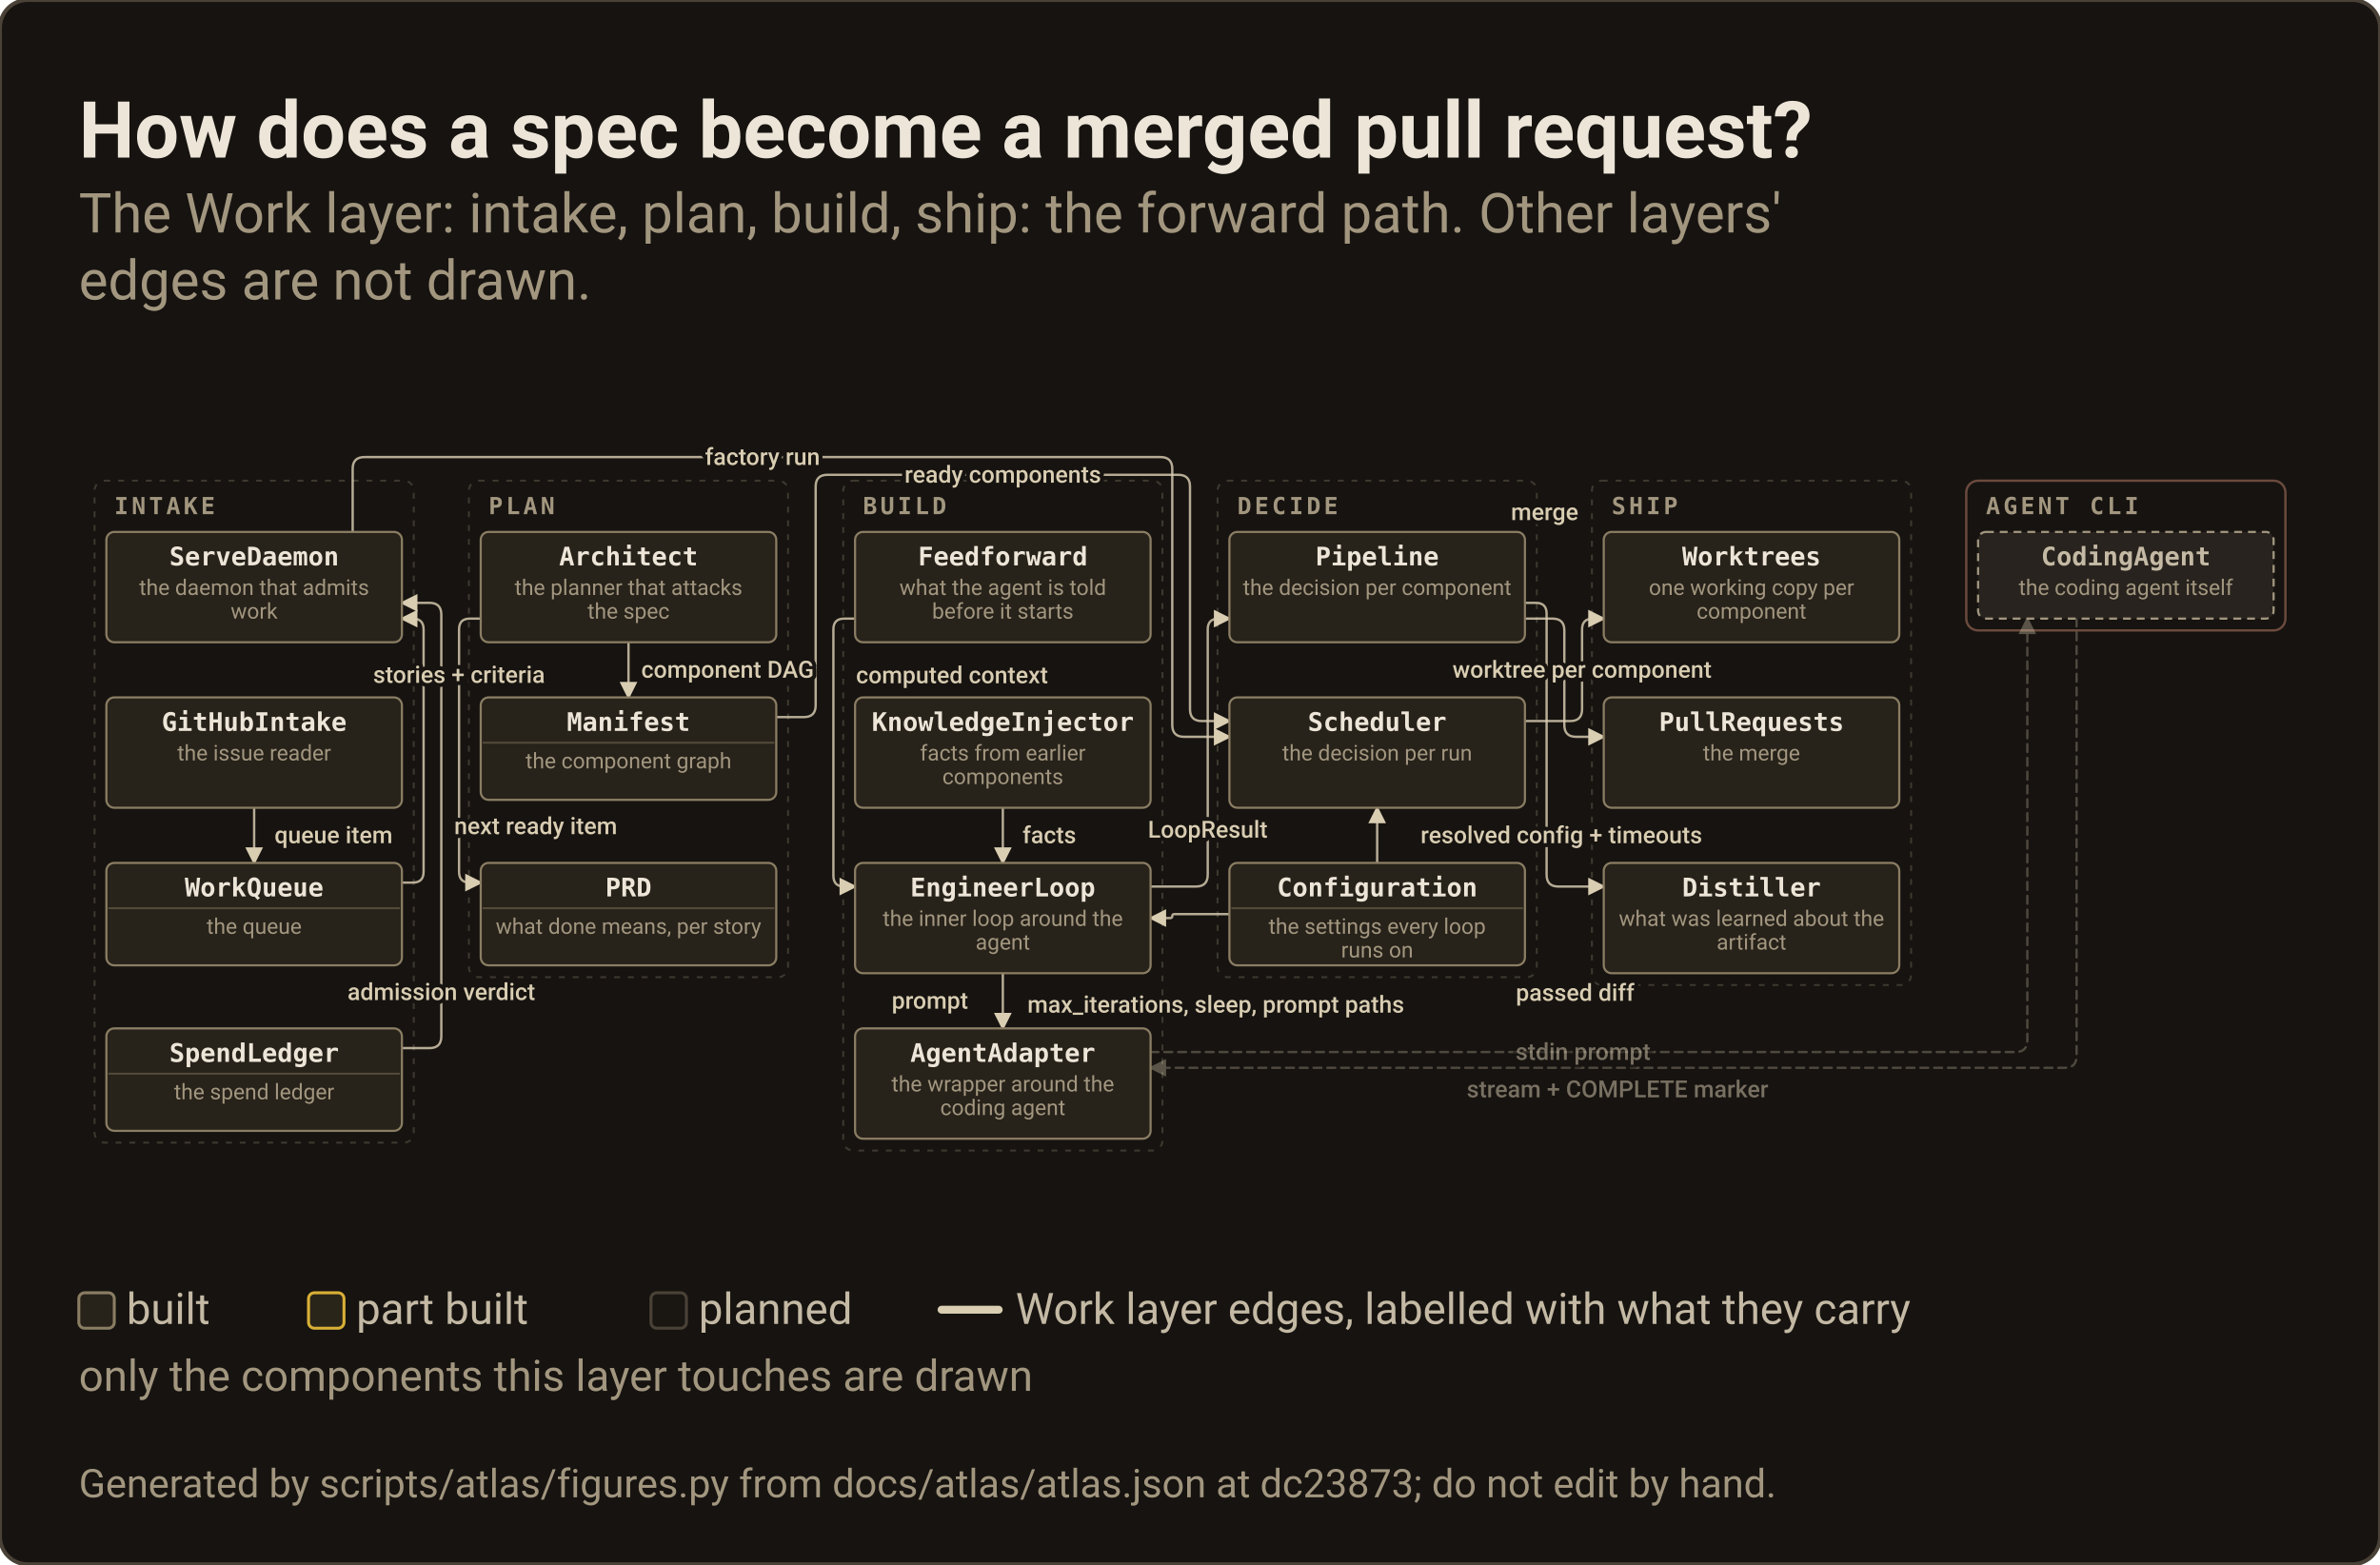
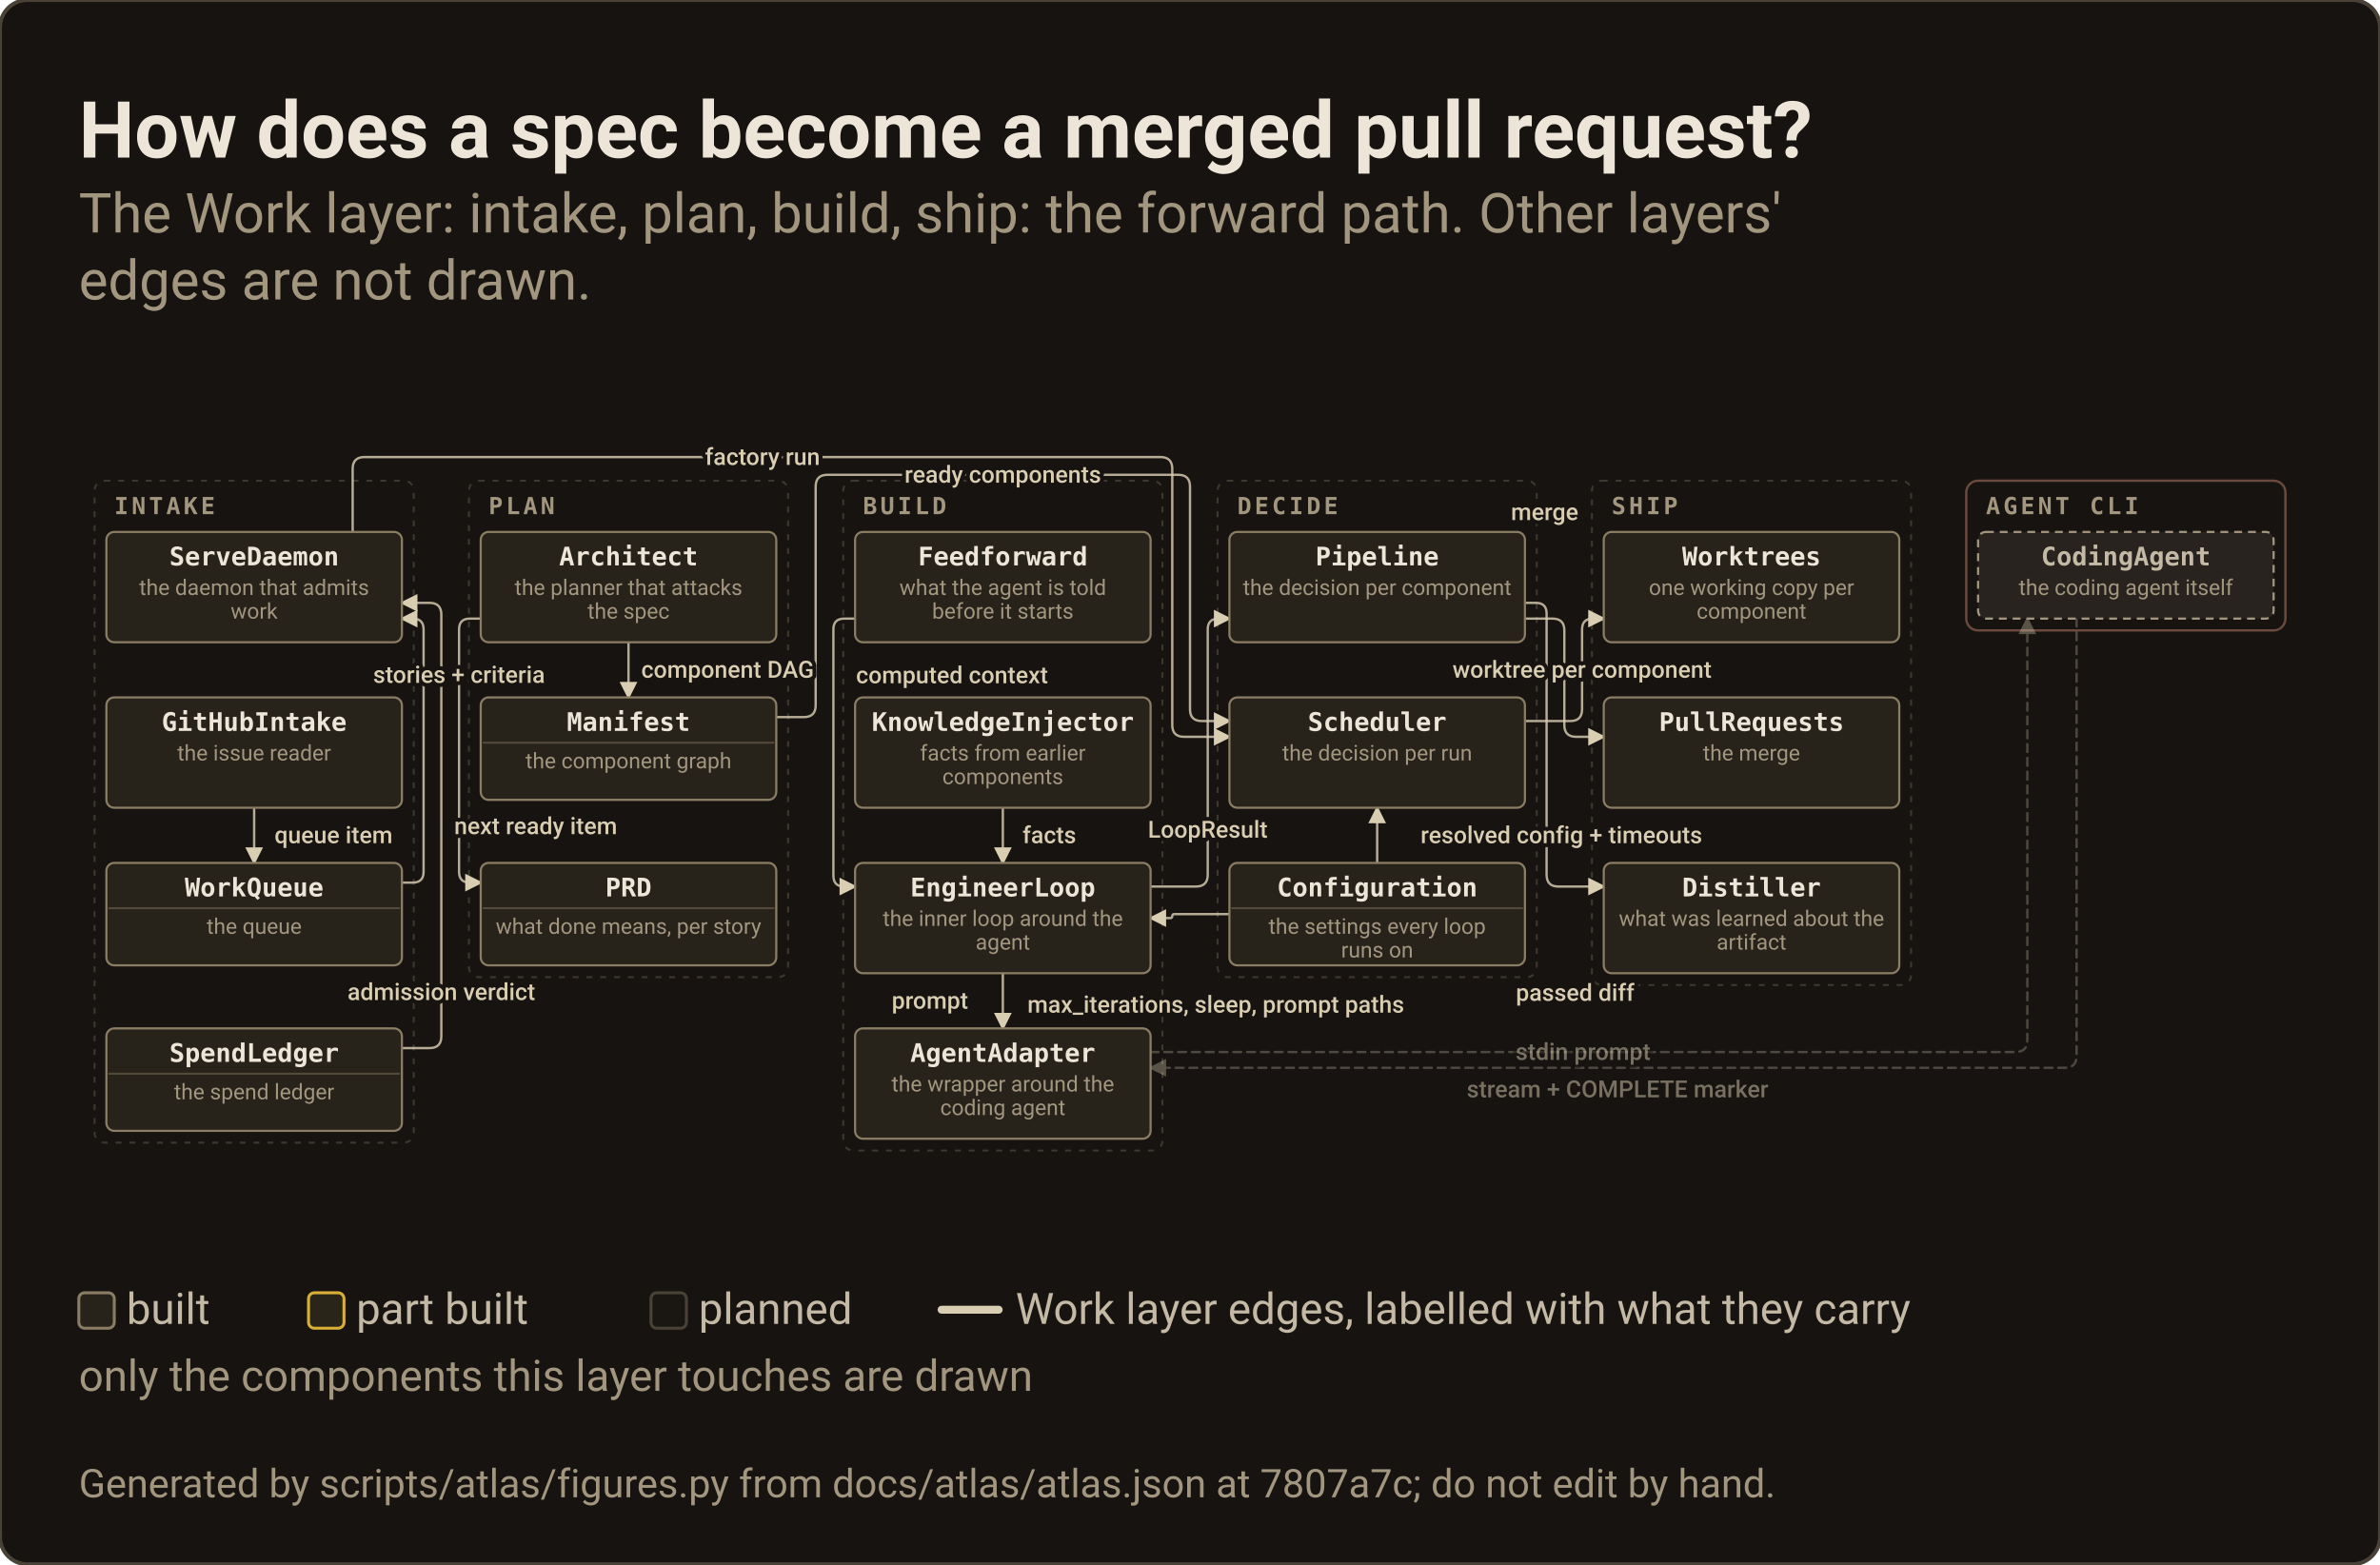
<svg xmlns="http://www.w3.org/2000/svg" width="1208" height="794" viewBox="0 0 1208 794" role="img" aria-label="Work layer of the kstrl system map">
  <rect x="0" y="0" width="1208" height="794" rx="14" fill="#161310" stroke="#4A4237" stroke-width="2" />
  <text x="40.0" y="80.0" class="c0">How does a spec become a merged pull request?</text>
  <text x="40.0" y="118.0" class="c1">The Work layer: intake, plan, build, ship: the forward path. Other layers'</text>
  <text x="40.0" y="152.0" class="c1">edges are not drawn.</text>
  <svg id="map" x="40.0" y="170.0" width="1128" height="464" viewBox="0 0 1128 464" overflow="visible">
    <defs>
      <marker id="map-m-work" viewBox="0 0 8 8" refX="7" refY="4" markerUnits="userSpaceOnUse" markerWidth="9" markerHeight="9" orient="auto-start-reverse">
        <path d="M0,0 L8,4 L0,8 z" fill="#D9CDB2" />
      </marker>
      <marker id="map-m-measure" viewBox="0 0 8 8" refX="7" refY="4" markerUnits="userSpaceOnUse" markerWidth="9" markerHeight="9" orient="auto-start-reverse">
        <path d="M0,0 L8,4 L0,8 z" fill="#82A7BA" />
      </marker>
      <marker id="map-m-feedback" viewBox="0 0 8 8" refX="7" refY="4" markerUnits="userSpaceOnUse" markerWidth="9" markerHeight="9" orient="auto-start-reverse">
        <path d="M0,0 L8,4 L0,8 z" fill="#E39A86" />
      </marker>
      <marker id="map-m-operator" viewBox="0 0 8 8" refX="7" refY="4" markerUnits="userSpaceOnUse" markerWidth="9" markerHeight="9" orient="auto-start-reverse">
        <path d="M0,0 L8,4 L0,8 z" fill="#DD9BBD" />
      </marker>
      <marker id="map-m-trust" viewBox="0 0 8 8" refX="7" refY="4" markerUnits="userSpaceOnUse" markerWidth="9" markerHeight="9" orient="auto-start-reverse">
        <path d="M0,0 L8,4 L0,8 z" fill="#B48EC9" />
      </marker>
      <marker id="map-m-learn" viewBox="0 0 8 8" refX="7" refY="4" markerUnits="userSpaceOnUse" markerWidth="9" markerHeight="9" orient="auto-start-reverse">
        <path d="M0,0 L8,4 L0,8 z" fill="#86C9A9" />
      </marker>
      <marker id="map-m-record" viewBox="0 0 8 8" refX="7" refY="4" markerUnits="userSpaceOnUse" markerWidth="9" markerHeight="9" orient="auto-start-reverse">
        <path d="M0,0 L8,4 L0,8 z" fill="#B7C27C" />
      </marker>
      <marker id="map-m-change" viewBox="0 0 8 8" refX="7" refY="4" markerUnits="userSpaceOnUse" markerWidth="9" markerHeight="9" orient="auto-start-reverse">
        <path d="M0,0 L8,4 L0,8 z" fill="#E26D5A" />
      </marker>
      <marker id="map-m-reach" viewBox="0 0 8 8" refX="7" refY="4" markerUnits="userSpaceOnUse" markerWidth="9" markerHeight="9" orient="auto-start-reverse">
        <path d="M0,0 L8,4 L0,8 z" fill="#E5A84F" />
      </marker>
    </defs>
    <style>#map .node.quiet{opacity:.42}#map .node.planned{opacity:.5}#map .node.planned.quiet{opacity:.3}#map .node.meas .node__box{stroke:#82A7BA;stroke-width:2.2}#map .node.acts .node__box{stroke:#E5A84F;stroke-width:2.4}#map .node__ring{display:none;fill:none;stroke:#82A7BA;stroke-width:1.6}#map .node.meas .node__ring{display:inline}#map .flow.planned{opacity:.35}#map .flowlbl.planned{opacity:.5}#map .flow.off,#map .flowlbl.off{display:none}#map .flow.hot{opacity:1;stroke-opacity:1;stroke-width:2.6}#map .flowlbl.hot{opacity:1}</style>
    <rect x="8.0" y="74.0" width="162.0" height="336.0" rx="5" fill="none" stroke="#A2967F" stroke-opacity=".28" stroke-width="1" stroke-dasharray="3 4" />
    <text x="18.0" y="91.0" class="t1">INTAKE</text>
    <rect x="198.0" y="74.0" width="162.0" height="252.0" rx="5" fill="none" stroke="#A2967F" stroke-opacity=".28" stroke-width="1" stroke-dasharray="3 4" />
    <text x="208.0" y="91.0" class="t1">PLAN</text>
    <rect x="388.0" y="74.0" width="162.0" height="340.0" rx="5" fill="none" stroke="#A2967F" stroke-opacity=".28" stroke-width="1" stroke-dasharray="3 4" />
    <text x="398.0" y="91.0" class="t1">BUILD</text>
    <rect x="578.0" y="74.0" width="162.0" height="252.0" rx="5" fill="none" stroke="#A2967F" stroke-opacity=".28" stroke-width="1" stroke-dasharray="3 4" />
    <text x="588.0" y="91.0" class="t1">DECIDE</text>
    <rect x="768.0" y="74.0" width="162.0" height="256.0" rx="5" fill="none" stroke="#A2967F" stroke-opacity=".28" stroke-width="1" stroke-dasharray="3 4" />
    <text x="778.0" y="91.0" class="t1">SHIP</text>
    <rect x="958.0" y="74.0" width="162.0" height="76.0" rx="6" fill="none" stroke="#6B4A3D" stroke-width="1.2" />
    <text x="968.0" y="91.0" class="t1">AGENT CLI</text>
    <g data-layer="flow">
      <path id="map-f1" class="flow intake" data-edge="1" data-from="GitHubIntake" data-to="WorkQueue" data-art="queue item" data-kind="intake" data-layer="work" d="M 89.0 240.0 L 89.0 268.0" fill="none" stroke="#D9CDB2" stroke-opacity="0.82" stroke-width="1.2" stroke-linecap="round" marker-end="url(#map-m-work)" />
      <path id="map-f2" class="flow intake" data-edge="2" data-from="WorkQueue" data-to="ServeDaemon" data-art="next ready item" data-kind="intake" data-layer="work" d="M 164.0 278.0 L 169.5 278.0 Q 175.0 278.0 175.0 272.5 L 175.0 149.5 Q 175.0 144.0 169.5 144.0 L 164.0 144.0" fill="none" stroke="#D9CDB2" stroke-opacity="0.82" stroke-width="1.2" stroke-linecap="round" marker-end="url(#map-m-work)" />
      <path id="map-f3" class="flow intake" data-edge="3" data-from="SpendLedger" data-to="ServeDaemon" data-art="admission verdict" data-kind="intake" data-layer="work" d="M 164.0 362.0 L 178.0 362.0 Q 184.0 362.0 184.0 356.0 L 184.0 142.0 Q 184.0 136.0 178.0 136.0 L 164.0 136.0" fill="none" stroke="#D9CDB2" stroke-opacity="0.82" stroke-width="1.2" stroke-linecap="round" marker-end="url(#map-m-work)" />
      <path id="map-f5" class="flow intake" data-edge="5" data-from="ServeDaemon" data-to="Scheduler" data-art="factory run" data-kind="intake" data-layer="work" d="M 139.0 100.0 L 139.0 68.0 Q 139.0 62.0 145.0 62.0 L 549.0 62.0 Q 555.0 62.0 555.0 68.0 L 555.0 198.0 Q 555.0 204.0 561.0 204.0 L 584.0 204.0" fill="none" stroke="#D9CDB2" stroke-opacity="0.82" stroke-width="1.2" stroke-linecap="round" marker-end="url(#map-m-work)" />
      <path id="map-f7" class="flow plan" data-edge="7" data-from="Architect" data-to="Manifest" data-art="component DAG" data-kind="plan" data-layer="work" d="M 279.0 156.0 L 279.0 184.0" fill="none" stroke="#D9CDB2" stroke-opacity="0.82" stroke-width="1.2" stroke-linecap="round" marker-end="url(#map-m-work)" />
      <path id="map-f8" class="flow plan" data-edge="8" data-from="Architect" data-to="PRD" data-art="stories + criteria" data-kind="plan" data-layer="work" d="M 204.0 144.0 L 198.5 144.0 Q 193.0 144.0 193.0 149.5 L 193.0 272.5 Q 193.0 278.0 198.5 278.0 L 204.0 278.0" fill="none" stroke="#D9CDB2" stroke-opacity="0.82" stroke-width="1.2" stroke-linecap="round" marker-end="url(#map-m-work)" />
      <path id="map-f9" class="flow decide" data-edge="9" data-from="Configuration" data-to="Scheduler" data-art="resolved config + timeouts" data-kind="decide" data-layer="work" d="M 659.0 268.0 L 659.0 240.0" fill="none" stroke="#D9CDB2" stroke-opacity="0.82" stroke-width="1.2" stroke-linecap="round" marker-end="url(#map-m-work)" />
      <path id="map-f10" class="flow decide" data-edge="10" data-from="Manifest" data-to="Scheduler" data-art="ready components" data-kind="decide" data-layer="work" d="M 354.0 194.0 L 368.0 194.0 Q 374.0 194.0 374.0 188.0 L 374.0 77.0 Q 374.0 71.0 380.0 71.0 L 558.0 71.0 Q 564.0 71.0 564.0 77.0 L 564.0 190.0 Q 564.0 196.0 570.0 196.0 L 584.0 196.0" fill="none" stroke="#D9CDB2" stroke-opacity="0.82" stroke-width="1.2" stroke-linecap="round" marker-end="url(#map-m-work)" />
      <path id="map-f11" class="flow ship" data-edge="11" data-from="Scheduler" data-to="Worktrees" data-art="worktree per component" data-kind="ship" data-layer="work" d="M 734.0 196.0 L 757.0 196.0 Q 763.0 196.0 763.0 190.0 L 763.0 149.5 Q 763.0 144.0 768.5 144.0 L 774.0 144.0" fill="none" stroke="#D9CDB2" stroke-opacity="0.82" stroke-width="1.2" stroke-linecap="round" marker-end="url(#map-m-work)" />
      <path id="map-f12" class="flow build" data-edge="12" data-from="Configuration" data-to="EngineerLoop" data-art="max_iterations, sleep, prompt paths" data-kind="build" data-layer="work" d="M 584.0 294.0 L 556.0 294.0 Q 555.0 294.0 555.0 295.0 L 555.0 295.0 Q 555.0 296.0 554.0 296.0 L 544.0 296.0" fill="none" stroke="#D9CDB2" stroke-opacity="0.82" stroke-width="1.2" stroke-linecap="round" marker-end="url(#map-m-work)" />
      <path id="map-f13" class="flow build" data-edge="13" data-from="Feedforward" data-to="EngineerLoop" data-art="computed context" data-kind="build" data-layer="work" d="M 394.0 144.0 L 388.5 144.0 Q 383.0 144.0 383.0 149.5 L 383.0 274.5 Q 383.0 280.0 388.5 280.0 L 394.0 280.0" fill="none" stroke="#D9CDB2" stroke-opacity="0.82" stroke-width="1.2" stroke-linecap="round" marker-end="url(#map-m-work)" />
      <path id="map-f14" class="flow build" data-edge="14" data-from="KnowledgeInjector" data-to="EngineerLoop" data-art="facts" data-kind="build" data-layer="work" d="M 469.0 240.0 L 469.0 268.0" fill="none" stroke="#D9CDB2" stroke-opacity="0.82" stroke-width="1.2" stroke-linecap="round" marker-end="url(#map-m-work)" />
      <path id="map-f16" class="flow build" data-edge="16" data-from="EngineerLoop" data-to="AgentAdapter" data-art="prompt" data-kind="build" data-layer="work" d="M 469.0 324.0 L 469.0 352.0" fill="none" stroke="#D9CDB2" stroke-opacity="0.82" stroke-width="1.2" stroke-linecap="round" marker-end="url(#map-m-work)" />
      <path id="map-f17" class="flow build planned" data-edge="17" data-from="AgentAdapter" data-to="CodingAgent" data-art="stdin prompt" data-kind="build" data-layer="work" d="M 544.0 364.0 L 983.0 364.0 Q 989.0 364.0 989.0 358.0 L 989.0 144.0" fill="none" stroke="#D9CDB2" stroke-opacity="0.82" stroke-width="1.2" stroke-dasharray="4 3" stroke-linecap="round" marker-end="url(#map-m-work)" />
      <path id="map-f18" class="flow build planned" data-edge="18" data-from="CodingAgent" data-to="AgentAdapter" data-art="stream + COMPLETE marker" data-kind="build" data-layer="work" d="M 1014.0 144.0 L 1014.0 366.0 Q 1014.0 372.0 1008.0 372.0 L 544.0 372.0" fill="none" stroke="#D9CDB2" stroke-opacity="0.82" stroke-width="1.2" stroke-dasharray="4 3" stroke-linecap="round" marker-end="url(#map-m-work)" />
      <path id="map-f23" class="flow decide" data-edge="23" data-from="EngineerLoop" data-to="Pipeline" data-art="LoopResult" data-kind="decide" data-layer="work" d="M 544.0 280.0 L 567.0 280.0 Q 573.0 280.0 573.0 274.0 L 573.0 149.5 Q 573.0 144.0 578.5 144.0 L 584.0 144.0" fill="none" stroke="#D9CDB2" stroke-opacity="0.82" stroke-width="1.2" stroke-linecap="round" marker-end="url(#map-m-work)" />
      <path id="map-f37" class="flow ship" data-edge="37" data-from="Pipeline" data-to="Distiller" data-art="passed diff" data-kind="ship" data-layer="work" d="M 734.0 136.0 L 739.5 136.0 Q 745.0 136.0 745.0 141.5 L 745.0 274.0 Q 745.0 280.0 751.0 280.0 L 774.0 280.0" fill="none" stroke="#D9CDB2" stroke-opacity="0.82" stroke-width="1.2" stroke-linecap="round" marker-end="url(#map-m-work)" />
      <path id="map-f39" class="flow ship" data-edge="39" data-from="Pipeline" data-to="PullRequests" data-art="merge" data-kind="ship" data-layer="work" d="M 734.0 144.0 L 748.0 144.0 Q 754.0 144.0 754.0 150.0 L 754.0 198.0 Q 754.0 204.0 760.0 204.0 L 774.0 204.0" fill="none" stroke="#D9CDB2" stroke-opacity="0.82" stroke-width="1.2" stroke-linecap="round" marker-end="url(#map-m-work)" />
    </g>
    <g class="node built" data-id="ServeDaemon" data-kind="component" data-state="built" data-region="intake" role="button" tabindex="0" aria-label="ServeDaemon, the daemon that admits work, built">
      <rect class="node__box" x="14.0" y="100.0" width="150.0" height="56.0" rx="4.0" fill="#27221A" stroke="#8A7D63" stroke-width="1.1" />
      <rect class="node__ring" x="17.0" y="103.0" width="144.0" height="50.0" rx="3.0" />
      <text x="89.0" y="117.0" class="t2">ServeDaemon</text>
      <g data-layer="job">
        <text x="89.0" y="132.0" class="t3">the daemon that admits</text>
        <text x="89.0" y="144.0" class="t3">work</text>
      </g>
    </g>
    <g class="node built" data-id="GitHubIntake" data-kind="component" data-state="built" data-region="intake" role="button" tabindex="0" aria-label="GitHubIntake, the issue reader, built">
      <rect class="node__box" x="14.0" y="184.0" width="150.0" height="56.0" rx="4.0" fill="#27221A" stroke="#8A7D63" stroke-width="1.1" />
      <rect class="node__ring" x="17.0" y="187.0" width="144.0" height="50.0" rx="3.0" />
      <text x="89.0" y="201.0" class="t2">GitHubIntake</text>
      <g data-layer="job">
        <text x="89.0" y="216.0" class="t3">the issue reader</text>
      </g>
    </g>
    <g class="node built" data-id="WorkQueue" data-kind="store" data-state="built" data-region="intake" role="button" tabindex="0" aria-label="WorkQueue, the queue, built">
      <rect class="node__box" x="14.0" y="268.0" width="150.0" height="52.0" rx="4.0" fill="#27221A" stroke="#8A7D63" stroke-width="1.1" />
      <rect class="node__ring" x="17.0" y="271.0" width="144.0" height="46.0" rx="3.0" />
      <text x="89.0" y="285.0" class="t2">WorkQueue</text>
      <line x1="15.0" y1="291.0" x2="163.0" y2="291.0" stroke="#8A7D63" stroke-opacity=".45" stroke-width="1" />
      <g data-layer="job">
        <text x="89.0" y="304.0" class="t3">the queue</text>
      </g>
    </g>
    <g class="node built" data-id="SpendLedger" data-kind="store" data-state="built" data-region="intake" role="button" tabindex="0" aria-label="SpendLedger, the spend ledger, built">
      <rect class="node__box" x="14.0" y="352.0" width="150.0" height="52.0" rx="4.0" fill="#27221A" stroke="#8A7D63" stroke-width="1.1" />
      <rect class="node__ring" x="17.0" y="355.0" width="144.0" height="46.0" rx="3.0" />
      <text x="89.0" y="369.0" class="t2">SpendLedger</text>
      <line x1="15.0" y1="375.0" x2="163.0" y2="375.0" stroke="#8A7D63" stroke-opacity=".45" stroke-width="1" />
      <g data-layer="job">
        <text x="89.0" y="388.0" class="t3">the spend ledger</text>
      </g>
    </g>
    <g class="node built" data-id="Architect" data-kind="component" data-state="built" data-region="plan" role="button" tabindex="0" aria-label="Architect, the planner that attacks the spec, built">
      <rect class="node__box" x="204.0" y="100.0" width="150.0" height="56.0" rx="4.0" fill="#27221A" stroke="#8A7D63" stroke-width="1.1" />
      <rect class="node__ring" x="207.0" y="103.0" width="144.0" height="50.0" rx="3.0" />
      <text x="279.0" y="117.0" class="t2">Architect</text>
      <g data-layer="job">
        <text x="279.0" y="132.0" class="t3">the planner that attacks</text>
        <text x="279.0" y="144.0" class="t3">the spec</text>
      </g>
    </g>
    <g class="node built" data-id="Manifest" data-kind="store" data-state="built" data-region="plan" role="button" tabindex="0" aria-label="Manifest, the component graph, built">
      <rect class="node__box" x="204.0" y="184.0" width="150.0" height="52.0" rx="4.0" fill="#27221A" stroke="#8A7D63" stroke-width="1.1" />
      <rect class="node__ring" x="207.0" y="187.0" width="144.0" height="46.0" rx="3.0" />
      <text x="279.0" y="201.0" class="t2">Manifest</text>
      <line x1="205.0" y1="207.0" x2="353.0" y2="207.0" stroke="#8A7D63" stroke-opacity=".45" stroke-width="1" />
      <g data-layer="job">
        <text x="279.0" y="220.0" class="t3">the component graph</text>
      </g>
    </g>
    <g class="node built" data-id="PRD" data-kind="store" data-state="built" data-region="plan" role="button" tabindex="0" aria-label="PRD, what done means, per story, built">
      <rect class="node__box" x="204.0" y="268.0" width="150.0" height="52.0" rx="4.0" fill="#27221A" stroke="#8A7D63" stroke-width="1.1" />
      <rect class="node__ring" x="207.0" y="271.0" width="144.0" height="46.0" rx="3.0" />
      <text x="279.0" y="285.0" class="t2">PRD</text>
      <line x1="205.0" y1="291.0" x2="353.0" y2="291.0" stroke="#8A7D63" stroke-opacity=".45" stroke-width="1" />
      <g data-layer="job">
        <text x="279.0" y="304.0" class="t3">what done means, per story</text>
      </g>
    </g>
    <g class="node built" data-id="Feedforward" data-kind="component" data-state="built" data-region="build" role="button" tabindex="0" aria-label="Feedforward, what the agent is told before it starts, built">
      <rect class="node__box" x="394.0" y="100.0" width="150.0" height="56.0" rx="4.0" fill="#27221A" stroke="#8A7D63" stroke-width="1.1" />
      <rect class="node__ring" x="397.0" y="103.0" width="144.0" height="50.0" rx="3.0" />
      <text x="469.0" y="117.0" class="t2">Feedforward</text>
      <g data-layer="job">
        <text x="469.0" y="132.0" class="t3">what the agent is told</text>
        <text x="469.0" y="144.0" class="t3">before it starts</text>
      </g>
    </g>
    <g class="node built" data-id="KnowledgeInjector" data-kind="component" data-state="built" data-region="build" role="button" tabindex="0" aria-label="KnowledgeInjector, facts from earlier components, built">
      <rect class="node__box" x="394.0" y="184.0" width="150.0" height="56.0" rx="4.0" fill="#27221A" stroke="#8A7D63" stroke-width="1.1" />
      <rect class="node__ring" x="397.0" y="187.0" width="144.0" height="50.0" rx="3.0" />
      <text x="469.0" y="201.0" class="t2">KnowledgeInjector</text>
      <g data-layer="job">
        <text x="469.0" y="216.0" class="t3">facts from earlier</text>
        <text x="469.0" y="228.0" class="t3">components</text>
      </g>
    </g>
    <g class="node built" data-id="EngineerLoop" data-kind="component" data-state="built" data-region="build" role="button" tabindex="0" aria-label="EngineerLoop, the inner loop around the agent, built">
      <rect class="node__box" x="394.0" y="268.0" width="150.0" height="56.0" rx="4.0" fill="#27221A" stroke="#8A7D63" stroke-width="1.1" />
      <rect class="node__ring" x="397.0" y="271.0" width="144.0" height="50.0" rx="3.0" />
      <text x="469.0" y="285.0" class="t2">EngineerLoop</text>
      <g data-layer="job">
        <text x="469.0" y="300.0" class="t3">the inner loop around the</text>
        <text x="469.0" y="312.0" class="t3">agent</text>
      </g>
    </g>
    <g class="node built" data-id="AgentAdapter" data-kind="component" data-state="built" data-region="build" role="button" tabindex="0" aria-label="AgentAdapter, the wrapper around the coding agent, built">
      <rect class="node__box" x="394.0" y="352.0" width="150.0" height="56.0" rx="4.0" fill="#27221A" stroke="#8A7D63" stroke-width="1.1" />
      <rect class="node__ring" x="397.0" y="355.0" width="144.0" height="50.0" rx="3.0" />
      <text x="469.0" y="369.0" class="t2">AgentAdapter</text>
      <g data-layer="job">
        <text x="469.0" y="384.0" class="t3">the wrapper around the</text>
        <text x="469.0" y="396.0" class="t3">coding agent</text>
      </g>
    </g>
    <g class="node built" data-id="Pipeline" data-kind="component" data-state="built" data-region="decide" role="button" tabindex="0" aria-label="Pipeline, the decision per component, built">
      <rect class="node__box" x="584.0" y="100.0" width="150.0" height="56.0" rx="4.0" fill="#27221A" stroke="#8A7D63" stroke-width="1.1" />
      <rect class="node__ring" x="587.0" y="103.0" width="144.0" height="50.0" rx="3.0" />
      <text x="659.0" y="117.0" class="t2">Pipeline</text>
      <g data-layer="job">
        <text x="659.0" y="132.0" class="t3">the decision per component</text>
      </g>
    </g>
    <g class="node built" data-id="Scheduler" data-kind="component" data-state="built" data-region="decide" role="button" tabindex="0" aria-label="Scheduler, the decision per run, built">
      <rect class="node__box" x="584.0" y="184.0" width="150.0" height="56.0" rx="4.0" fill="#27221A" stroke="#8A7D63" stroke-width="1.1" />
      <rect class="node__ring" x="587.0" y="187.0" width="144.0" height="50.0" rx="3.0" />
      <text x="659.0" y="201.0" class="t2">Scheduler</text>
      <g data-layer="job">
        <text x="659.0" y="216.0" class="t3">the decision per run</text>
      </g>
    </g>
    <g class="node built" data-id="Configuration" data-kind="store" data-state="built" data-region="decide" role="button" tabindex="0" aria-label="Configuration, the settings every loop runs on, built">
      <rect class="node__box" x="584.0" y="268.0" width="150.0" height="52.0" rx="4.0" fill="#27221A" stroke="#8A7D63" stroke-width="1.1" />
      <rect class="node__ring" x="587.0" y="271.0" width="144.0" height="46.0" rx="3.0" />
      <text x="659.0" y="285.0" class="t2">Configuration</text>
      <line x1="585.0" y1="291.0" x2="733.0" y2="291.0" stroke="#8A7D63" stroke-opacity=".45" stroke-width="1" />
      <g data-layer="job">
        <text x="659.0" y="304.0" class="t3">the settings every loop</text>
        <text x="659.0" y="316.0" class="t3">runs on</text>
      </g>
    </g>
    <g class="node built" data-id="Worktrees" data-kind="component" data-state="built" data-region="ship" role="button" tabindex="0" aria-label="Worktrees, one working copy per component, built">
      <rect class="node__box" x="774.0" y="100.0" width="150.0" height="56.0" rx="4.0" fill="#27221A" stroke="#8A7D63" stroke-width="1.1" />
      <rect class="node__ring" x="777.0" y="103.0" width="144.0" height="50.0" rx="3.0" />
      <text x="849.0" y="117.0" class="t2">Worktrees</text>
      <g data-layer="job">
        <text x="849.0" y="132.0" class="t3">one working copy per</text>
        <text x="849.0" y="144.0" class="t3">component</text>
      </g>
    </g>
    <g class="node built" data-id="PullRequests" data-kind="component" data-state="built" data-region="ship" role="button" tabindex="0" aria-label="PullRequests, the merge, built">
      <rect class="node__box" x="774.0" y="184.0" width="150.0" height="56.0" rx="4.0" fill="#27221A" stroke="#8A7D63" stroke-width="1.1" />
      <rect class="node__ring" x="777.0" y="187.0" width="144.0" height="50.0" rx="3.0" />
      <text x="849.0" y="201.0" class="t2">PullRequests</text>
      <g data-layer="job">
        <text x="849.0" y="216.0" class="t3">the merge</text>
      </g>
    </g>
    <g class="node built" data-id="Distiller" data-kind="component" data-state="built" data-region="ship" role="button" tabindex="0" aria-label="Distiller, what was learned about the artifact, built">
      <rect class="node__box" x="774.0" y="268.0" width="150.0" height="56.0" rx="4.0" fill="#27221A" stroke="#8A7D63" stroke-width="1.1" />
      <rect class="node__ring" x="777.0" y="271.0" width="144.0" height="50.0" rx="3.0" />
      <text x="849.0" y="285.0" class="t2">Distiller</text>
      <g data-layer="job">
        <text x="849.0" y="300.0" class="t3">what was learned about the</text>
        <text x="849.0" y="312.0" class="t3">artifact</text>
      </g>
    </g>
    <g class="node actor" data-id="CodingAgent" data-kind="actor" data-state="planned" data-region="agent_cli" role="button" tabindex="0" aria-label="CodingAgent, the coding agent itself, outside">
      <rect class="node__box" x="964.0" y="100.0" width="150.0" height="44.0" rx="4.0" fill="#28231E" stroke="#A2967F" stroke-width="1.1" stroke-dasharray="4 3" />
      <rect class="node__ring" x="967.0" y="103.0" width="144.0" height="38.0" rx="3.0" />
      <text x="1039.0" y="117.0" class="t4">CodingAgent</text>
      <g data-layer="job">
        <text x="1039.0" y="132.0" class="t3">the coding agent itself</text>
      </g>
    </g>
    <g data-layer="flow">
      <g class="flowlbl intake" data-edge="1" data-from="GitHubIntake" data-to="WorkQueue" data-layer="work">
        <text x="129.3" y="258.0" class="t0">queue item</text>
      </g>
      <g class="flowlbl intake" data-edge="2" data-from="WorkQueue" data-to="ServeDaemon" data-layer="work">
        <text x="231.9" y="253.4" class="t0">next ready item</text>
      </g>
      <g class="flowlbl intake" data-edge="3" data-from="SpendLedger" data-to="ServeDaemon" data-layer="work">
        <text x="184.0" y="337.6" class="t0">admission verdict</text>
      </g>
      <g class="flowlbl intake" data-edge="5" data-from="ServeDaemon" data-to="Scheduler" data-layer="work">
        <text x="347.0" y="66.0" class="t0">factory run</text>
      </g>
      <g class="flowlbl plan" data-edge="7" data-from="Architect" data-to="Manifest" data-layer="work">
        <text x="329.3" y="174.0" class="t0">component DAG</text>
      </g>
      <g class="flowlbl plan" data-edge="8" data-from="Architect" data-to="PRD" data-layer="work">
        <text x="193.0" y="176.6" class="t0">stories + criteria</text>
      </g>
      <g class="flowlbl decide" data-edge="9" data-from="Configuration" data-to="Scheduler" data-layer="work">
        <text x="752.5" y="258.0" class="t0">resolved config + timeouts</text>
      </g>
      <g class="flowlbl decide" data-edge="10" data-from="Manifest" data-to="Scheduler" data-layer="work">
        <text x="469.0" y="75.0" class="t0">ready components</text>
      </g>
      <g class="flowlbl ship" data-edge="11" data-from="Scheduler" data-to="Worktrees" data-layer="work">
        <text x="763.0" y="174.0" class="t0">worktree per component</text>
      </g>
      <g class="flowlbl build" data-edge="12" data-from="Configuration" data-to="EngineerLoop" data-layer="work">
        <text x="577.1" y="344.0" class="t0">max_iterations, sleep, prompt paths</text>
      </g>
      <g class="flowlbl build" data-edge="13" data-from="Feedforward" data-to="EngineerLoop" data-layer="work">
        <text x="443.2" y="176.8" class="t0">computed context</text>
      </g>
      <g class="flowlbl build" data-edge="14" data-from="KnowledgeInjector" data-to="EngineerLoop" data-layer="work">
        <text x="492.6" y="258.0" class="t0">facts</text>
      </g>
      <g class="flowlbl build" data-edge="16" data-from="EngineerLoop" data-to="AgentAdapter" data-layer="work">
        <text x="432.0" y="342.0" class="t0">prompt</text>
      </g>
      <g class="flowlbl build planned" data-edge="17" data-from="AgentAdapter" data-to="CodingAgent" data-layer="work">
        <text x="763.5" y="368.0" class="t0">stdin prompt</text>
      </g>
      <g class="flowlbl build planned" data-edge="18" data-from="CodingAgent" data-to="AgentAdapter" data-layer="work">
        <text x="781.0" y="387.0" class="t0">stream + COMPLETE marker</text>
      </g>
      <g class="flowlbl decide" data-edge="23" data-from="EngineerLoop" data-to="Pipeline" data-layer="work">
        <text x="573.0" y="255.2" class="t0">LoopResult</text>
      </g>
      <g class="flowlbl ship" data-edge="37" data-from="Pipeline" data-to="Distiller" data-layer="work">
        <text x="759.5" y="338.0" class="t0">passed diff</text>
      </g>
      <g class="flowlbl ship" data-edge="39" data-from="Pipeline" data-to="PullRequests" data-layer="work">
        <text x="744.0" y="94.0" class="t0">merge</text>
      </g>
    </g>
    <style>#map .t0{font-family:ui-sans-serif,system-ui,-apple-system,"SF Pro Text","Segoe UI",Roboto,"Helvetica Neue",Arial,sans-serif;font-size:12.0px;font-weight:500;fill:#D9CDB2;text-anchor:middle;paint-order:stroke;stroke:#161310;stroke-width:4;stroke-linejoin:round}#map .t1{font-family:ui-monospace,"SF Mono",SFMono-Regular,"JetBrains Mono",Menlo,Consolas,monospace;font-size:12.0px;font-weight:600;fill:#A2967F;text-anchor:start;letter-spacing:.13em}#map .t2{font-family:ui-monospace,"SF Mono",SFMono-Regular,"JetBrains Mono",Menlo,Consolas,monospace;font-size:13.0px;font-weight:600;fill:#ECE5D8;text-anchor:middle}#map .t3{font-family:ui-sans-serif,system-ui,-apple-system,"SF Pro Text","Segoe UI",Roboto,"Helvetica Neue",Arial,sans-serif;font-size:11.0px;font-weight:400;fill:#A2967F;text-anchor:middle}#map .t4{font-family:ui-monospace,"SF Mono",SFMono-Regular,"JetBrains Mono",Menlo,Consolas,monospace;font-size:13.0px;font-weight:600;fill:#C4B9A4;text-anchor:middle}</style>
  </svg>
  <rect x="40.0" y="656.2" width="18" height="18" rx="3" fill="#27221A" stroke="#8A7D63" stroke-width="1.5" />
  <text x="64.2" y="672.0" class="c2">built</text>
  <rect x="156.6" y="656.2" width="18" height="18" rx="3" fill="#2A2519" stroke="#D9B036" stroke-width="1.5" />
  <text x="180.8" y="672.0" class="c2">part built</text>
  <rect x="330.4" y="656.2" width="18" height="18" rx="3" fill="#1A1713" stroke="#4A4237" stroke-width="1.5" />
  <text x="354.6" y="672.0" class="c2">planned</text>
  <rect x="475.9" y="662.8" width="33" height="4" rx="2" fill="#D9CDB2" />
  <text x="515.5" y="672.0" class="c2">Work layer edges, labelled with what they carry</text>
  <text x="40.0" y="706.0" class="c3">only the components this layer touches are drawn</text>
-   <text x="40.0" y="760.0" class="c4">Generated by scripts/atlas/figures.py from docs/atlas/atlas.json at dc23873; do not edit by hand.</text>
+   <text x="40.0" y="760.0" class="c4">Generated by scripts/atlas/figures.py from docs/atlas/atlas.json at 7807a7c; do not edit by hand.</text>
  <style>.c0{font-family:ui-sans-serif,system-ui,-apple-system,"SF Pro Text","Segoe UI",Roboto,"Helvetica Neue",Arial,sans-serif;font-size:40.0px;font-weight:600;fill:#ECE5D8;text-anchor:start}.c1{font-family:ui-sans-serif,system-ui,-apple-system,"SF Pro Text","Segoe UI",Roboto,"Helvetica Neue",Arial,sans-serif;font-size:28.0px;font-weight:400;fill:#A2967F;text-anchor:start}.c2{font-family:ui-sans-serif,system-ui,-apple-system,"SF Pro Text","Segoe UI",Roboto,"Helvetica Neue",Arial,sans-serif;font-size:22.0px;font-weight:400;fill:#C4B9A4;text-anchor:start}.c3{font-family:ui-sans-serif,system-ui,-apple-system,"SF Pro Text","Segoe UI",Roboto,"Helvetica Neue",Arial,sans-serif;font-size:22.0px;font-weight:400;fill:#A2967F;text-anchor:start}.c4{font-family:ui-sans-serif,system-ui,-apple-system,"SF Pro Text","Segoe UI",Roboto,"Helvetica Neue",Arial,sans-serif;font-size:20.0px;font-weight:400;fill:#A2967F;text-anchor:start}</style>
</svg>
